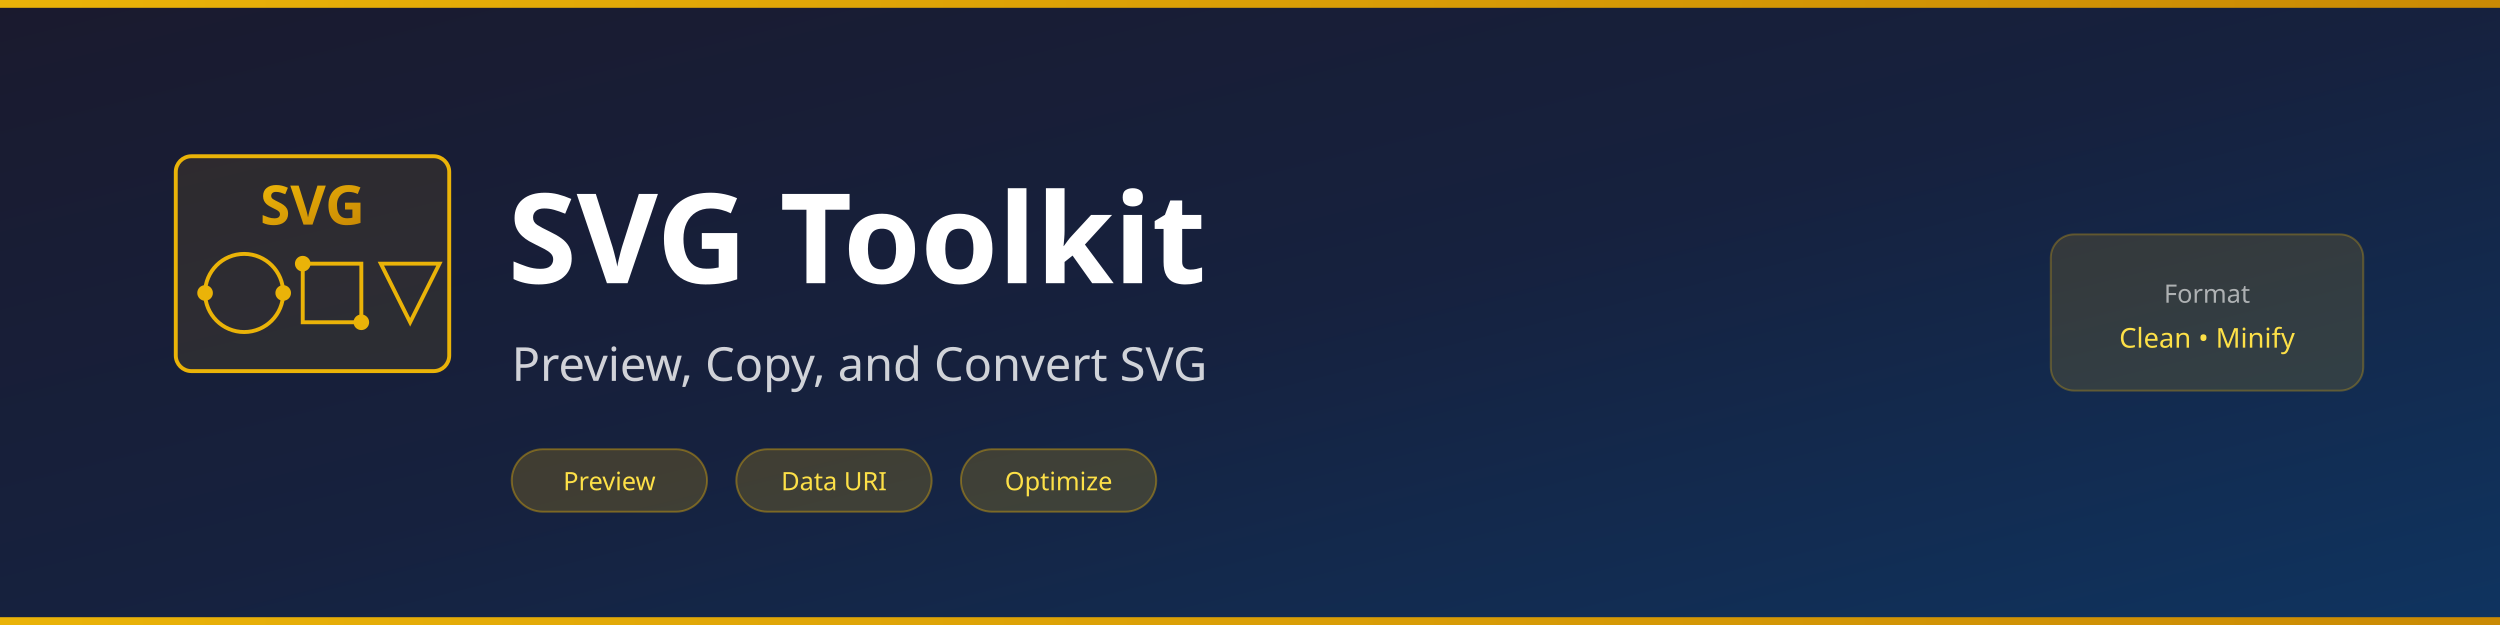
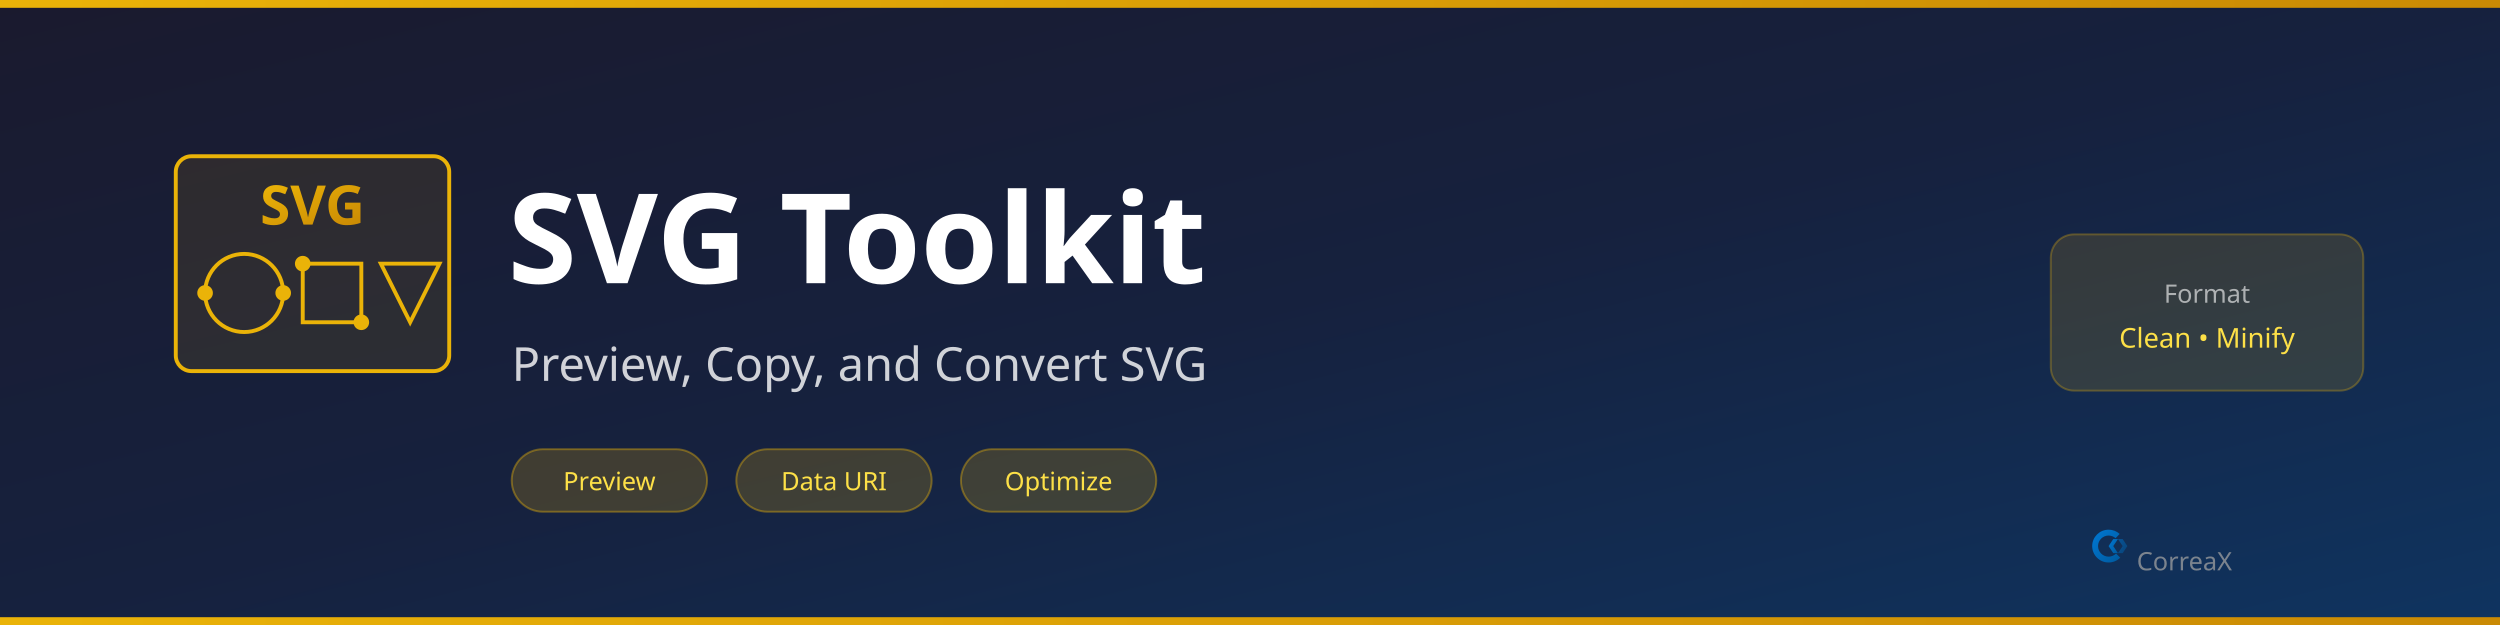
<svg xmlns="http://www.w3.org/2000/svg" viewBox="0 0 1280 320">
  <defs>
    <linearGradient id="bgGrad" x1="0%" y1="0%" x2="100%" y2="100%">
      <stop offset="0%" stop-color="#1a1a2e" />
      <stop offset="50%" stop-color="#16213e" />
      <stop offset="100%" stop-color="#0f3460" />
    </linearGradient>
    <linearGradient id="accentGrad" x1="0%" y1="0%" x2="100%" y2="0%">
      <stop offset="0%" stop-color="#eab308" />
      <stop offset="100%" stop-color="#ca8a04" />
    </linearGradient>
    <linearGradient id="svgGrad" x1="0%" y1="0%" x2="100%" y2="100%">
      <stop offset="0%" stop-color="#eab308" />
      <stop offset="100%" stop-color="#ca8a04" />
+     </linearGradient>
+     <linearGradient id="cxGrad" x1="0%" y1="0%" x2="100%" y2="100%">
+       <stop offset="0%" stop-color="#0078d4" />
+       <stop offset="100%" stop-color="#005a9e" />
    </linearGradient>
  </defs>
  <rect width="1280" height="320" fill="url(#bgGrad)" />
  <rect x="0" y="0" width="1280" height="4" fill="url(#accentGrad)" />
  <rect x="0" y="316" width="1280" height="4" fill="url(#accentGrad)" />
  <g transform="translate(70, 60)">
    <rect x="20" y="20" width="140" height="110" rx="8" fill="rgba(234,179,8,0.1)" stroke="#eab308" stroke-width="2" />
    <text x="90" y="55" text-anchor="middle" font-family="Segoe UI, system-ui, sans-serif" font-size="28" font-weight="700" fill="url(#svgGrad)">SVG</text>
    <circle cx="55" cy="90" r="20" fill="none" stroke="#eab308" stroke-width="2" />
    <rect x="85" y="75" width="30" height="30" fill="none" stroke="#eab308" stroke-width="2" />
    <polygon points="140,105 125,75 155,75" fill="none" stroke="#eab308" stroke-width="2" />
    <circle cx="35" cy="90" r="4" fill="#eab308" />
    <circle cx="75" cy="90" r="4" fill="#eab308" />
    <circle cx="85" cy="75" r="4" fill="#eab308" />
    <circle cx="115" cy="105" r="4" fill="#eab308" />
  </g>
  <text x="260" y="145" font-family="Segoe UI, system-ui, sans-serif" font-size="64" font-weight="700" fill="#ffffff">
    SVG Toolkit
  </text>
  <text x="262" y="195" font-family="Segoe UI, system-ui, sans-serif" font-size="24" fill="rgba(255,255,255,0.8)">
    Preview, Copy, and Convert SVG
  </text>
  <g transform="translate(262, 230)">
    <rect x="0" y="0" width="100" height="32" rx="16" fill="rgba(234,179,8,0.2)" stroke="rgba(234,179,8,0.4)" stroke-width="1" />
    <text x="50" y="21" text-anchor="middle" font-family="Segoe UI, system-ui, sans-serif" font-size="13" fill="#fde047">Preview</text>
    <rect x="115" y="0" width="100" height="32" rx="16" fill="rgba(234,179,8,0.2)" stroke="rgba(234,179,8,0.4)" stroke-width="1" />
    <text x="165" y="21" text-anchor="middle" font-family="Segoe UI, system-ui, sans-serif" font-size="13" fill="#fde047">Data URI</text>
    <rect x="230" y="0" width="100" height="32" rx="16" fill="rgba(234,179,8,0.2)" stroke="rgba(234,179,8,0.4)" stroke-width="1" />
    <text x="280" y="21" text-anchor="middle" font-family="Segoe UI, system-ui, sans-serif" font-size="13" fill="#fde047">Optimize</text>
  </g>
  <g transform="translate(1050, 120)">
    <rect x="0" y="0" width="160" height="80" rx="12" fill="rgba(234,179,8,0.15)" stroke="rgba(234,179,8,0.3)" stroke-width="1" />
    <text x="80" y="35" text-anchor="middle" font-family="Segoe UI, system-ui, sans-serif" font-size="13" fill="rgba(255,255,255,0.6)">Format</text>
    <text x="80" y="58" text-anchor="middle" font-family="Segoe UI, system-ui, sans-serif" font-size="14" fill="#fde047">Clean • Minify</text>
  </g>
+   <g transform="translate(1070, 270)">
+     <g transform="scale(0.6)">
+       <path d="M16 2C8.268 2 2 8.268 2 16s6.268 14 14 14c3.866 0 7.389-1.568 9.928-4.1l-3.535-3.536A9.002 9.002 0 0116 25c-4.97 0-9-4.03-9-9s4.03-9 9-9c2.29 0 4.38.857 5.971 2.268l3.464-3.639C22.993 3.352 19.66 2 16 2z" fill="url(#cxGrad)" />
+       <path d="M20 10l-4 6 4 6h4l-4-6 4-6h-4z" fill="url(#cxGrad)" />
+       <path d="M24 10l4 6-4 6h4l4-6-4-6h-4z" fill="url(#cxGrad)" opacity="0.5" />
+     </g>
+     <text x="24" y="22" font-family="Segoe UI, system-ui, sans-serif" font-size="13" fill="rgba(160,160,160,0.75)">CorreaX</text>
+   </g>
</svg>
